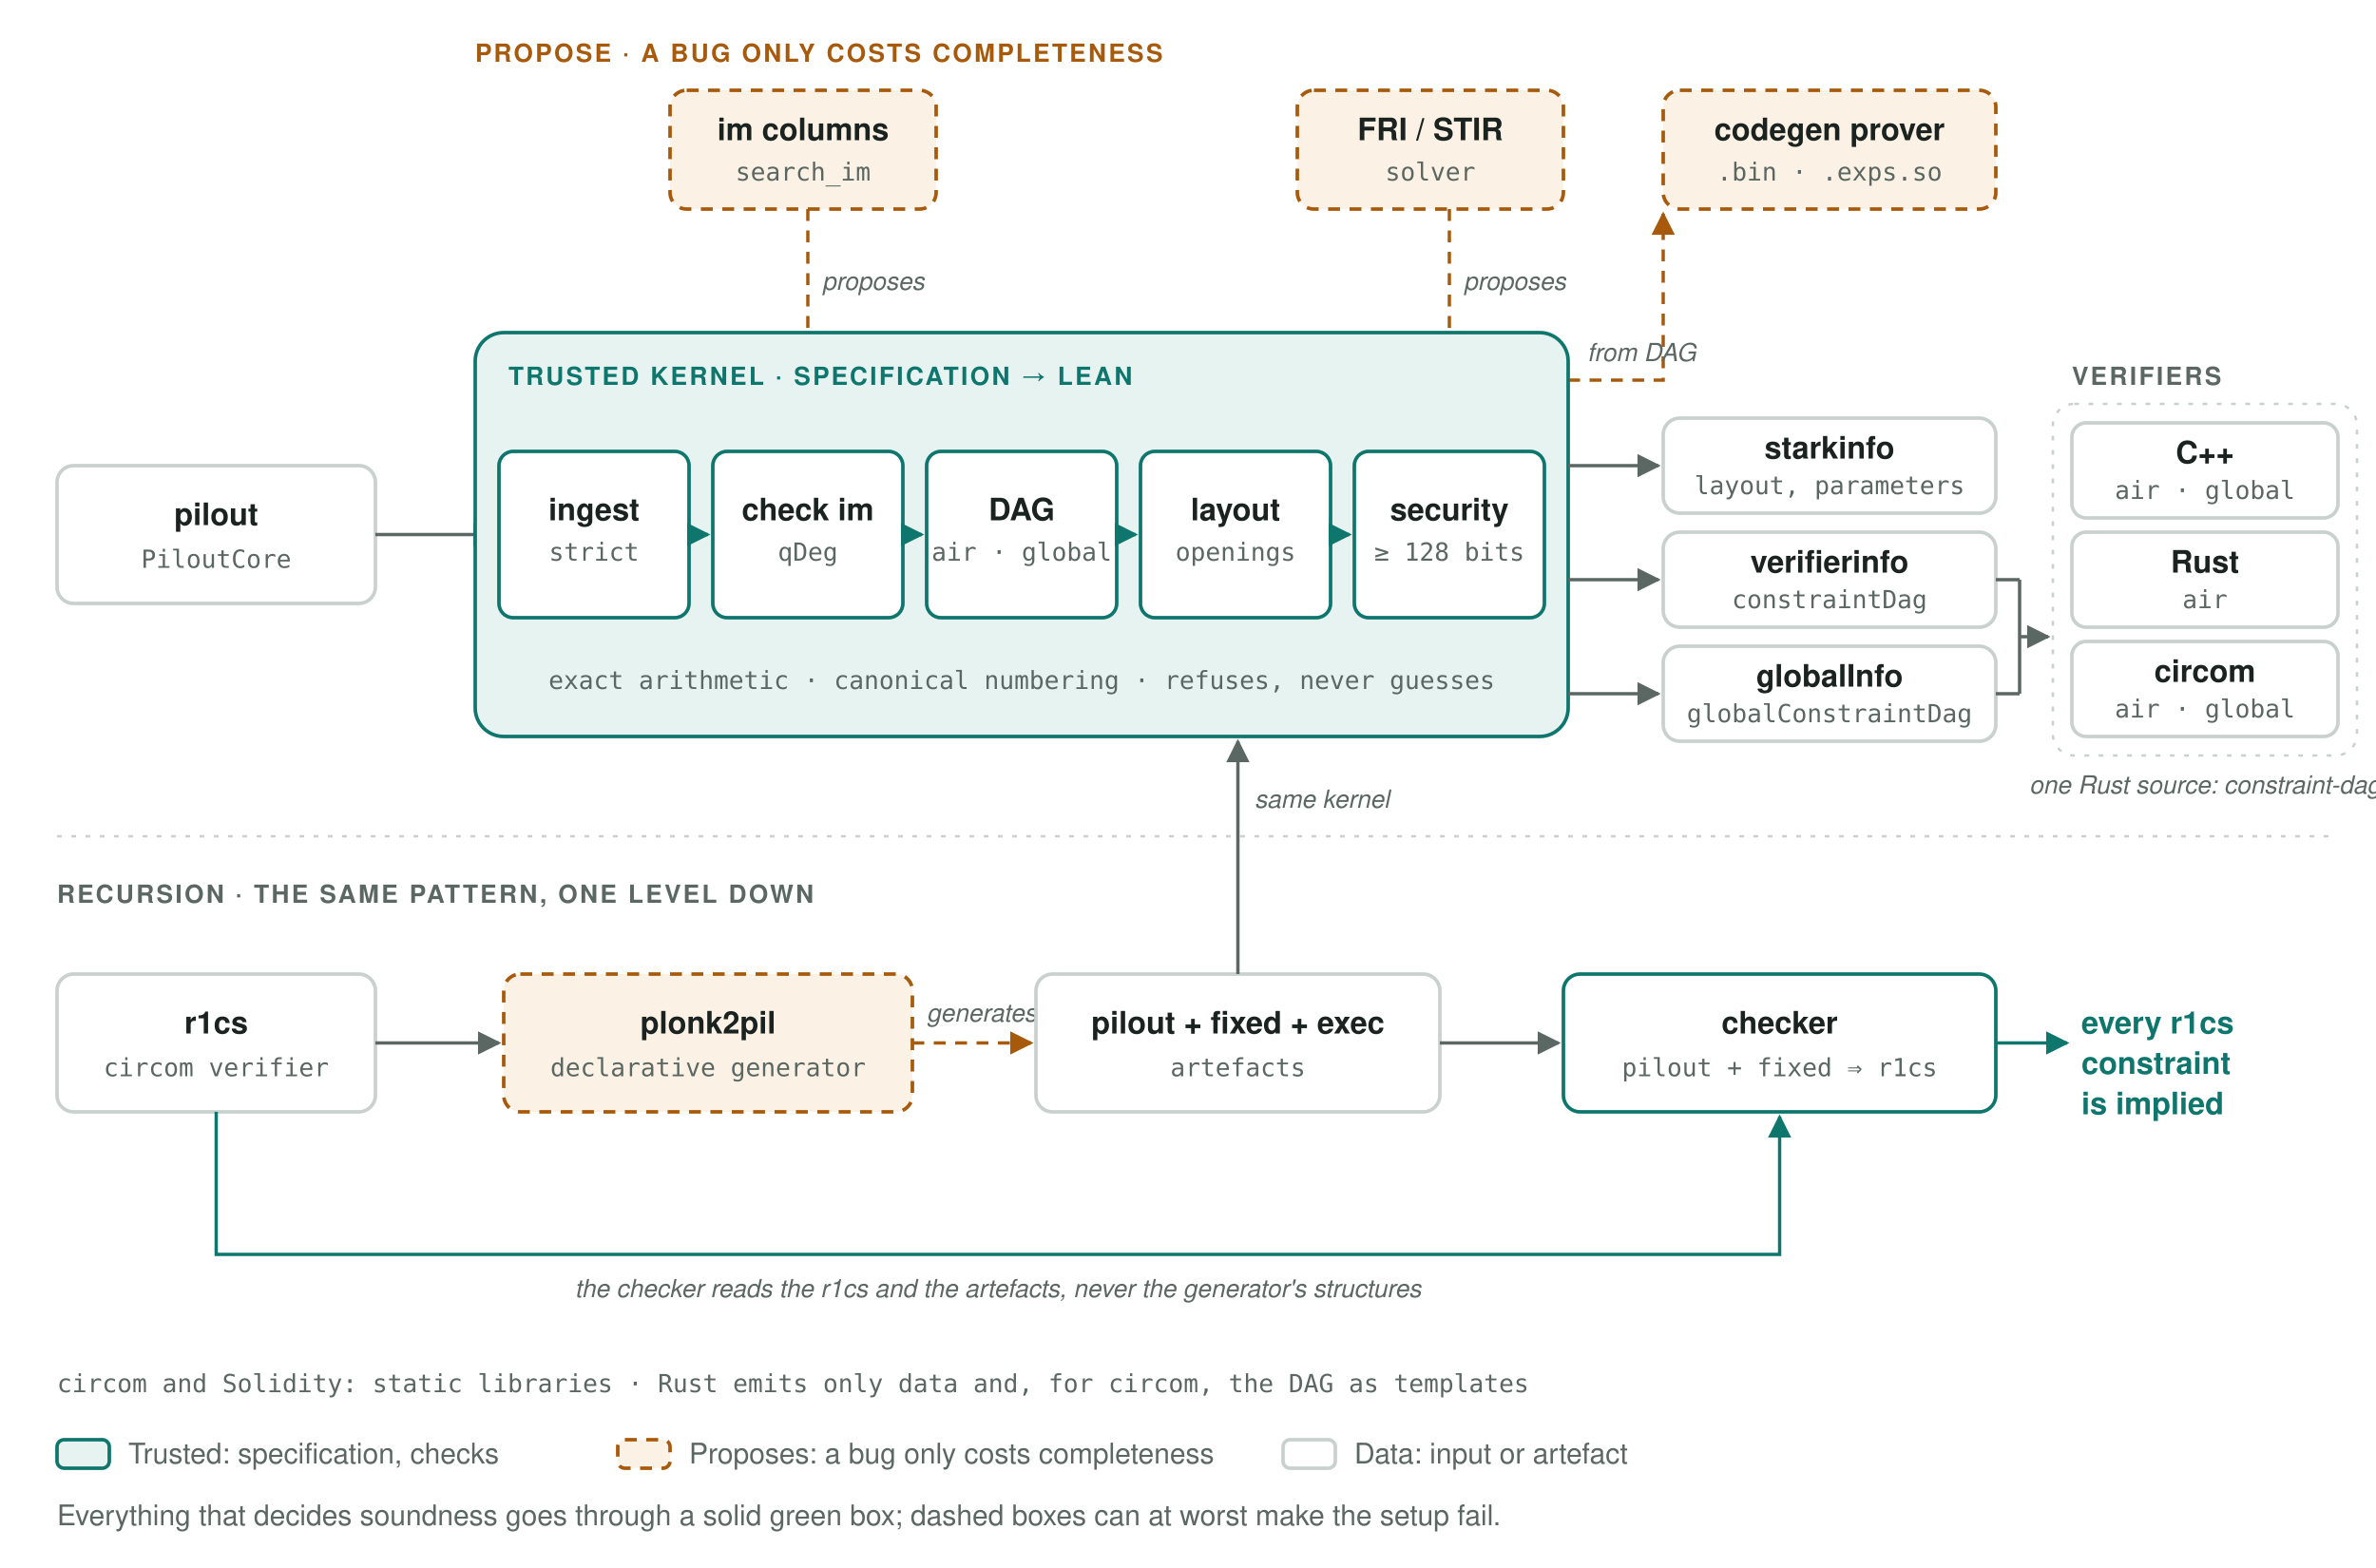
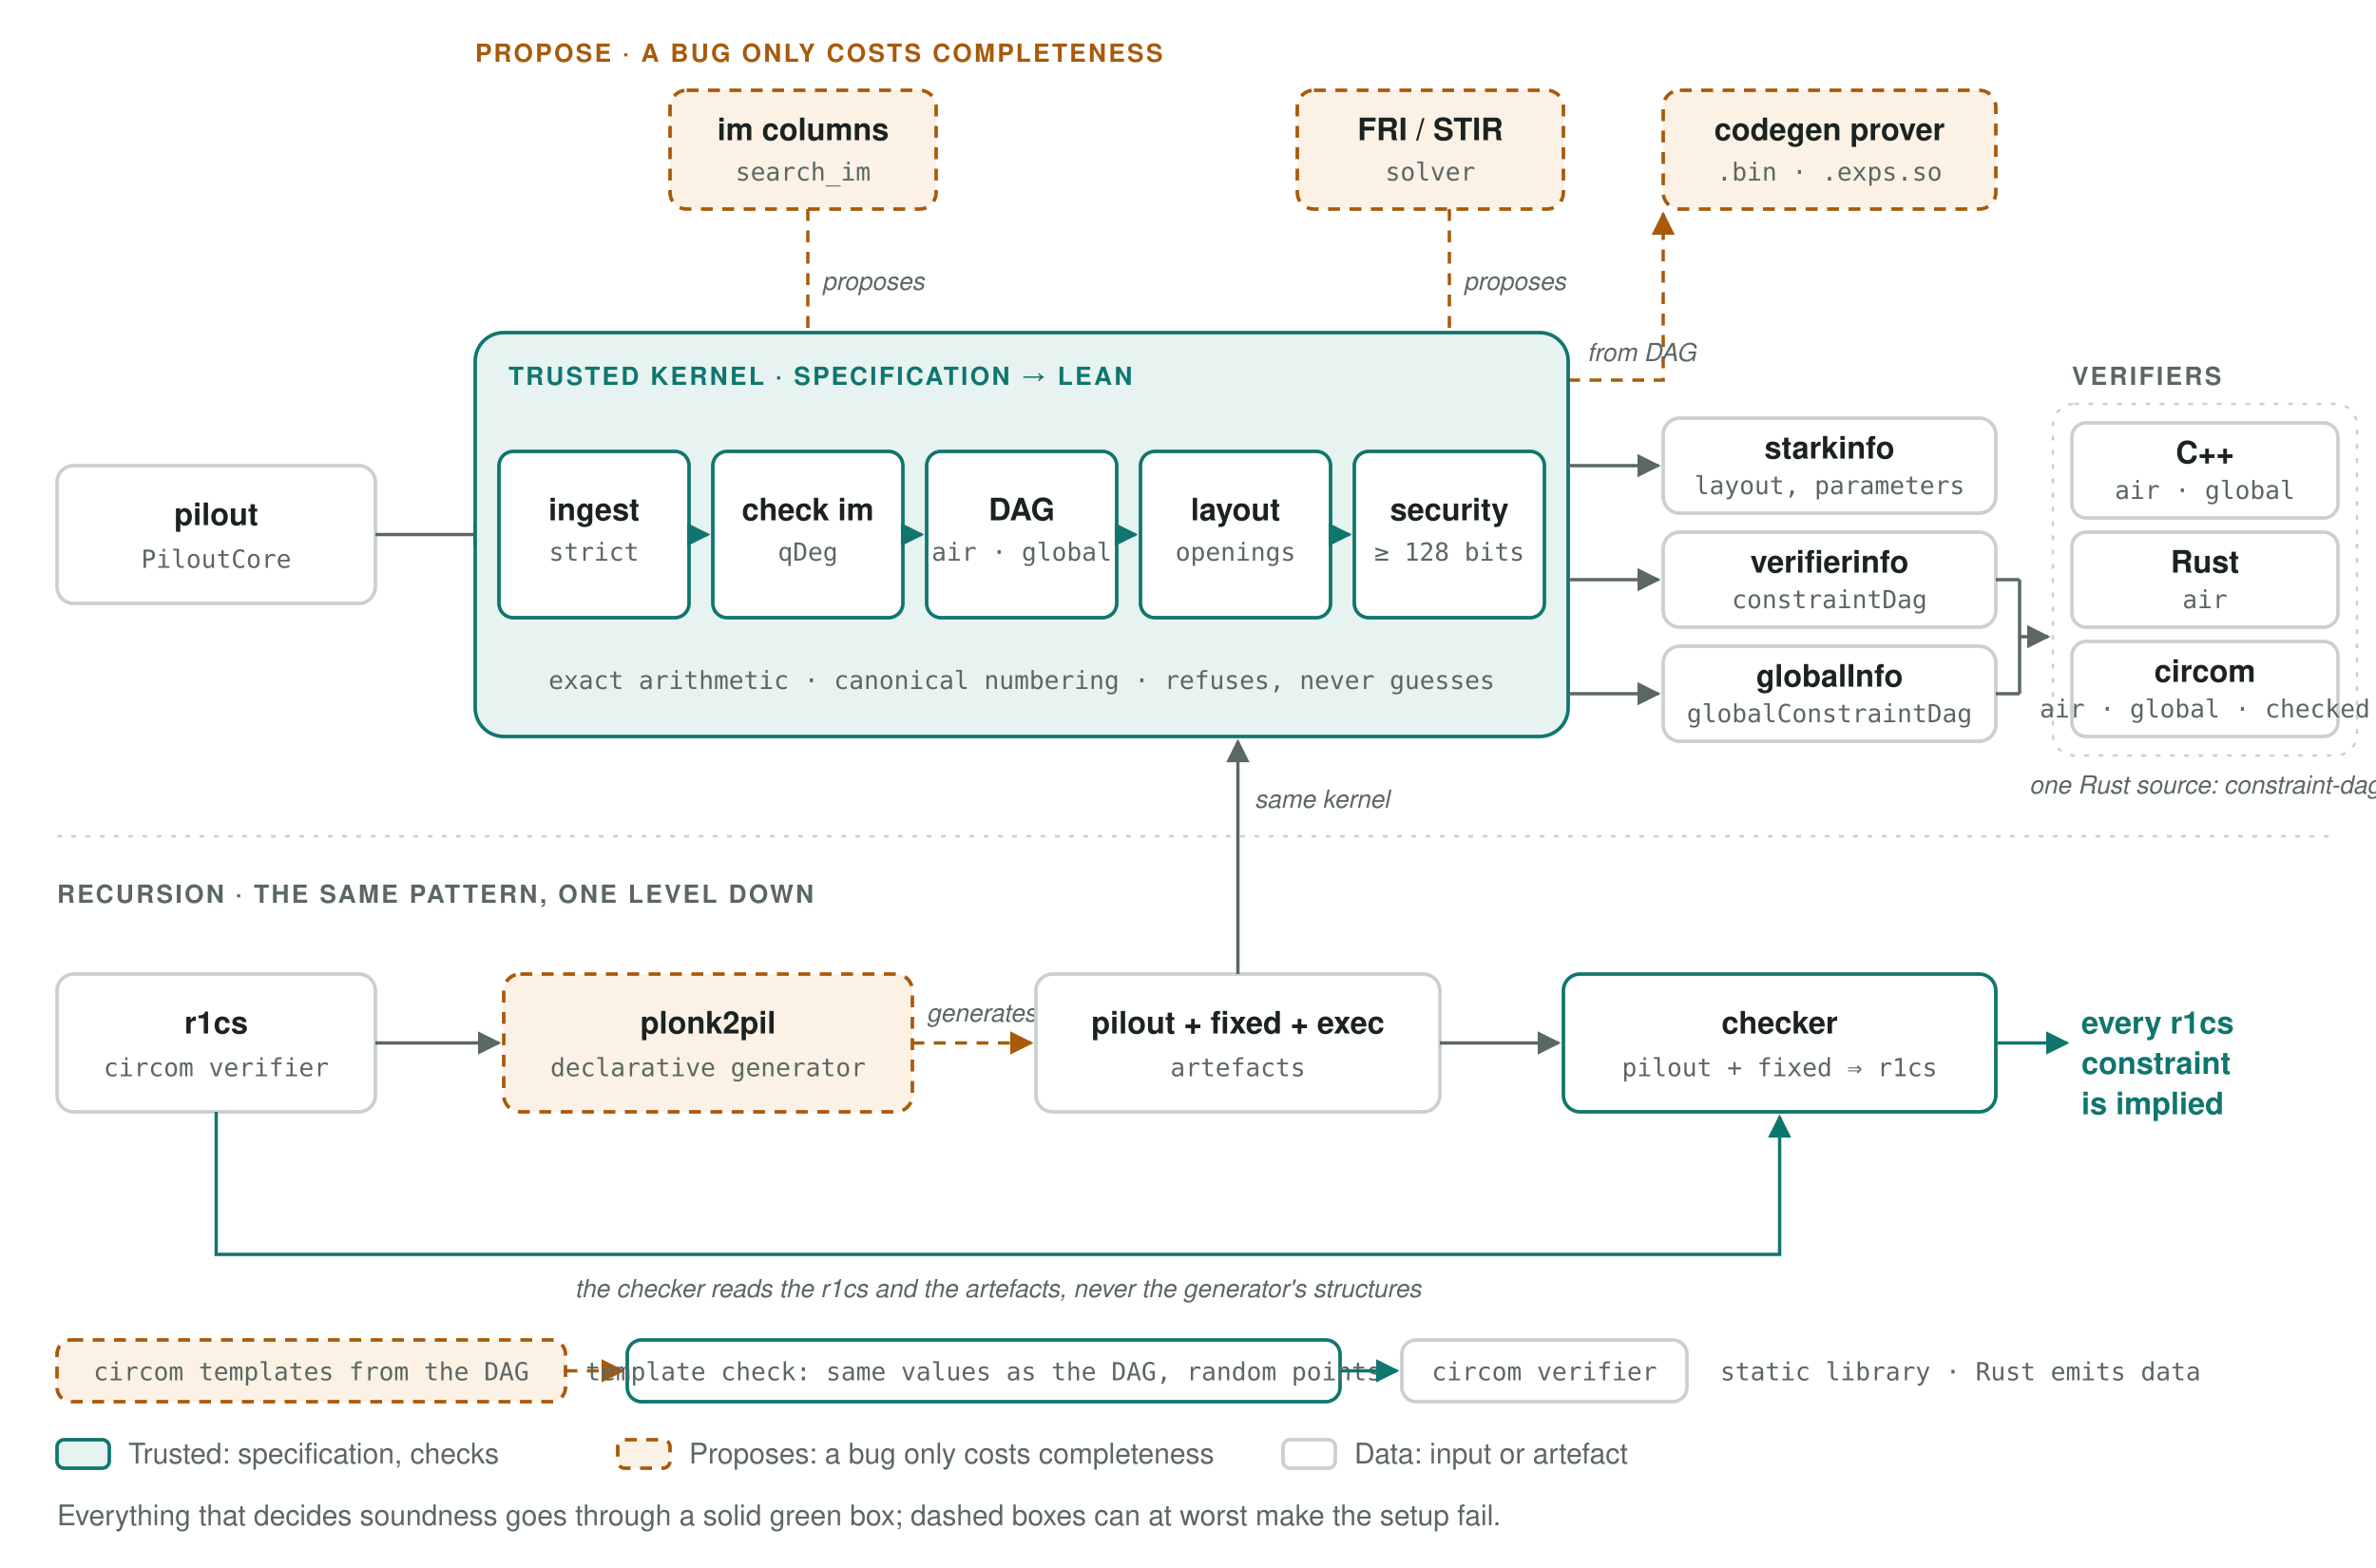
- <svg xmlns="http://www.w3.org/2000/svg" viewBox="0 0 1000 660" width="1000" height="660" role="img" aria-label="Diagram: heuristics propose, the trusted kernel checks and produces the starkinfo, the air constraint DAG and the global constraint DAG, which every verifier reads through one Rust crate; in recursion, plonk2pil generates the artefacts and a trusted checker verifies they implement exactly the r1cs.">
+ <svg xmlns="http://www.w3.org/2000/svg" viewBox="0 0 1000 660" width="1000" height="660" role="img" aria-label="Diagram: heuristics propose, the trusted kernel checks and produces the starkinfo, the air constraint DAG and the global constraint DAG, which every verifier reads through one Rust crate; the circom templates rendered from the DAG are checked against it at setup; in recursion, plonk2pil generates the artefacts and a trusted checker verifies they imply every r1cs constraint.">
  <style>
  .bg { fill: #ffffff; }
  .fg { fill: #1b2321; }
  .k-frame { fill: #e6f3f1; stroke: #0f766e; stroke-width: 1.5; }
  .t-box { fill: #ffffff; stroke: #0f766e; stroke-width: 1.5; }
  .p-box { fill: #fbf1e4; stroke: #a85a0c; stroke-width: 1.5; stroke-dasharray: 5 4; }
  .d-box { fill: #ffffff; stroke: #c9d1ce; stroke-width: 1.5; }
  .band { fill: none; stroke: #c9d1ce; stroke-width: 1; stroke-dasharray: 2 4; }
  text { font-family: "IBM Plex Sans", system-ui, -apple-system, "Segoe UI", Helvetica, Arial, sans-serif; }
  .lbl { font-size: 13px; font-weight: 600; fill: #1b2321; }
  .sub { font-size: 10.5px; font-family: "IBM Plex Mono", ui-monospace, Menlo, Consolas, monospace; fill: #5b6763; }
  .eyebrow { font-size: 10.5px; font-weight: 600; letter-spacing: 0.09em; }
  .tk { fill: #0f766e; } .pk { fill: #a85a0c; } .mk { fill: #5b6763; } .ah { fill: #5b6763; }
  .edge { stroke: #5b6763; stroke-width: 1.4; fill: none; }
  .edge.p { stroke: #a85a0c; stroke-dasharray: 5 4; }
  .edge.t { stroke: #0f766e; }
  .elbl { font-size: 10.5px; fill: #5b6763; font-style: italic; }
  .note { font-size: 12px; fill: #5b6763; }
  @media (prefers-color-scheme: dark) {
    .bg { fill: #0d1117; } .fg { fill: #e3e9e6; }
    .k-frame { fill: #15302c; stroke: #4fd1c0; } .t-box { fill: #161b22; stroke: #4fd1c0; }
    .p-box { fill: #33260f; stroke: #f0b061; } .d-box { fill: #161b22; stroke: #36403d; } .band { stroke: #36403d; }
    .lbl { fill: #e3e9e6; } .sub, .elbl, .note { fill: #98a5a0; }
    .tk { fill: #4fd1c0; } .pk { fill: #f0b061; } .mk, .ah { fill: #98a5a0; }
    .edge { stroke: #98a5a0; } .edge.p { stroke: #f0b061; } .edge.t { stroke: #4fd1c0; }
  }
</style>
  <rect width="1000" height="660" class="bg" />
  <defs>
    <marker id="a" viewBox="0 0 10 10" refX="9" refY="5" markerWidth="7" markerHeight="7" orient="auto-start-reverse">
      <path d="M0 0 L10 5 L0 10 z" class="ah" />
    </marker>
    <marker id="ap" viewBox="0 0 10 10" refX="9" refY="5" markerWidth="7" markerHeight="7" orient="auto-start-reverse">
      <path d="M0 0 L10 5 L0 10 z" class="pk" />
    </marker>
    <marker id="at" viewBox="0 0 10 10" refX="9" refY="5" markerWidth="7" markerHeight="7" orient="auto-start-reverse">
      <path d="M0 0 L10 5 L0 10 z" class="tk" />
    </marker>
  </defs>
  <text x="200" y="26" class="eyebrow pk">PROPOSE · A BUG ONLY COSTS COMPLETENESS</text>
  <rect x="282" y="38" width="112" height="50" rx="7" class="p-box" />
  <text x="338" y="59" text-anchor="middle" class="lbl">im columns</text>
  <text x="338" y="76" text-anchor="middle" class="sub">search_im</text>
  <rect x="546" y="38" width="112" height="50" rx="7" class="p-box" />
  <text x="602" y="59" text-anchor="middle" class="lbl">FRI / STIR</text>
  <text x="602" y="76" text-anchor="middle" class="sub">solver</text>
  <rect x="700" y="38" width="140" height="50" rx="7" class="p-box" />
  <text x="770" y="59" text-anchor="middle" class="lbl">codegen prover</text>
  <text x="770" y="76" text-anchor="middle" class="sub">.bin · .exps.so</text>
  <path d="M340 88 V188" class="edge p" marker-end="url(#ap)" />
  <text x="346" y="122" class="elbl">proposes</text>
  <path d="M610 88 V188" class="edge p" marker-end="url(#ap)" />
  <text x="616" y="122" class="elbl">proposes</text>
  <path d="M660 160 H700 V90" class="edge p" marker-end="url(#ap)" />
  <text x="668" y="152" class="elbl">from DAG</text>
  <rect x="24" y="196" width="134" height="58" rx="7" class="d-box" />
  <text x="91" y="221" text-anchor="middle" class="lbl">pilout</text>
  <text x="91" y="239" text-anchor="middle" class="sub">PiloutCore</text>
  <path d="M158 225 H208" class="edge" marker-end="url(#a)" />
  <rect x="200" y="140" width="460" height="170" rx="12" class="k-frame" />
  <text x="214" y="162" class="eyebrow tk">TRUSTED KERNEL · SPECIFICATION → LEAN</text>
  <rect x="210" y="190" width="80" height="70" rx="6" class="t-box" />
  <text x="250" y="219" text-anchor="middle" class="lbl">ingest</text>
  <text x="250" y="236" text-anchor="middle" class="sub">strict</text>
  <rect x="300" y="190" width="80" height="70" rx="6" class="t-box" />
  <text x="340" y="219" text-anchor="middle" class="lbl">check im</text>
  <text x="340" y="236" text-anchor="middle" class="sub">qDeg</text>
  <rect x="390" y="190" width="80" height="70" rx="6" class="t-box" />
  <text x="430" y="219" text-anchor="middle" class="lbl">DAG</text>
  <text x="430" y="236" text-anchor="middle" class="sub">air · global</text>
  <rect x="480" y="190" width="80" height="70" rx="6" class="t-box" />
  <text x="520" y="219" text-anchor="middle" class="lbl">layout</text>
  <text x="520" y="236" text-anchor="middle" class="sub">openings</text>
  <rect x="570" y="190" width="80" height="70" rx="6" class="t-box" />
  <text x="610" y="219" text-anchor="middle" class="lbl">security</text>
  <text x="610" y="236" text-anchor="middle" class="sub">≥ 128 bits</text>
  <path d="M290 225 H298" class="edge t" marker-end="url(#at)" />
  <path d="M380 225 H388" class="edge t" marker-end="url(#at)" />
  <path d="M470 225 H478" class="edge t" marker-end="url(#at)" />
  <path d="M560 225 H568" class="edge t" marker-end="url(#at)" />
  <text x="430" y="290" text-anchor="middle" class="sub">exact arithmetic · canonical numbering · refuses, never guesses</text>
  <path d="M660 196 H698" class="edge" marker-end="url(#a)" />
  <path d="M660 244 H698" class="edge" marker-end="url(#a)" />
  <path d="M660 292 H698" class="edge" marker-end="url(#a)" />
  <rect x="700" y="176" width="140" height="40" rx="7" class="d-box" />
  <text x="770" y="193" text-anchor="middle" class="lbl">starkinfo</text>
  <text x="770" y="208" text-anchor="middle" class="sub">layout, parameters</text>
  <rect x="700" y="224" width="140" height="40" rx="7" class="d-box" />
  <text x="770" y="241" text-anchor="middle" class="lbl">verifierinfo</text>
  <text x="770" y="256" text-anchor="middle" class="sub">constraintDag</text>
  <rect x="700" y="272" width="140" height="40" rx="7" class="d-box" />
  <text x="770" y="289" text-anchor="middle" class="lbl">globalInfo</text>
  <text x="770" y="304" text-anchor="middle" class="sub">globalConstraintDag</text>
  <text x="872" y="162" class="eyebrow mk">VERIFIERS</text>
  <rect x="864" y="170" width="128" height="148" rx="9" class="band" />
  <path d="M840 244 H850 M840 292 H850 M850 244 V292" class="edge" />
  <path d="M850 268 H862" class="edge" marker-end="url(#a)" />
  <rect x="872" y="178" width="112" height="40" rx="6" class="d-box" />
  <text x="928" y="195" text-anchor="middle" class="lbl">C++</text>
  <text x="928" y="210" text-anchor="middle" class="sub">air · global</text>
  <rect x="872" y="224" width="112" height="40" rx="6" class="d-box" />
  <text x="928" y="241" text-anchor="middle" class="lbl">Rust</text>
  <text x="928" y="256" text-anchor="middle" class="sub">air</text>
  <rect x="872" y="270" width="112" height="40" rx="6" class="d-box" />
  <text x="928" y="287" text-anchor="middle" class="lbl">circom</text>
-   <text x="928" y="302" text-anchor="middle" class="sub">air · global</text>
+   <text x="928" y="302" text-anchor="middle" class="sub">air · global · checked</text>
  <text x="928" y="334" text-anchor="middle" class="elbl">one Rust source: constraint-dag</text>
  <line x1="24" y1="352" x2="984" y2="352" class="band" />
  <text x="24" y="380" class="eyebrow mk">RECURSION · THE SAME PATTERN, ONE LEVEL DOWN</text>
  <rect x="24" y="410" width="134" height="58" rx="7" class="d-box" />
  <text x="91" y="435" text-anchor="middle" class="lbl">r1cs</text>
  <text x="91" y="453" text-anchor="middle" class="sub">circom verifier</text>
  <path d="M158 439 H210" class="edge" marker-end="url(#a)" />
  <rect x="212" y="410" width="172" height="58" rx="7" class="p-box" />
  <text x="298" y="435" text-anchor="middle" class="lbl">plonk2pil</text>
  <text x="298" y="453" text-anchor="middle" class="sub">declarative generator</text>
  <path d="M384 439 H434" class="edge p" marker-end="url(#ap)" />
  <text x="390" y="430" class="elbl">generates</text>
  <rect x="436" y="410" width="170" height="58" rx="7" class="d-box" />
  <text x="521" y="435" text-anchor="middle" class="lbl">pilout + fixed + exec</text>
  <text x="521" y="453" text-anchor="middle" class="sub">artefacts</text>
  <path d="M606 439 H656" class="edge" marker-end="url(#a)" />
  <rect x="658" y="410" width="182" height="58" rx="7" class="t-box" />
  <text x="749" y="435" text-anchor="middle" class="lbl">checker</text>
  <text x="749" y="453" text-anchor="middle" class="sub">pilout + fixed ⇒ r1cs</text>
  <path d="M840 439 H870" class="edge t" marker-end="url(#at)" />
  <text x="876" y="435" class="lbl tk">every r1cs</text>
  <text x="876" y="452" class="lbl tk">constraint</text>
  <text x="876" y="469" class="lbl tk">is implied</text>
  <path d="M91 468 V528 H749 V470" class="edge t" marker-end="url(#at)" />
  <text x="420" y="546" text-anchor="middle" class="elbl">the checker reads the r1cs and the artefacts, never the generator's structures</text>
  <path d="M521 410 V312" class="edge" marker-end="url(#a)" />
  <text x="528" y="340" class="elbl">same kernel</text>
-   <text x="24" y="586" class="sub">circom and Solidity: static libraries · Rust emits only data and, for circom, the DAG as templates</text>
+   <rect x="24" y="564" width="214" height="26" rx="6" class="p-box" />
+   <text x="131" y="581" text-anchor="middle" class="sub">circom templates from the DAG</text>
+   <path d="M238 577 H262" class="edge p" marker-end="url(#ap)" />
+   <rect x="264" y="564" width="300" height="26" rx="6" class="t-box" />
+   <text x="414" y="581" text-anchor="middle" class="sub">template check: same values as the DAG, random points</text>
+   <path d="M564 577 H588" class="edge t" marker-end="url(#at)" />
+   <rect x="590" y="564" width="120" height="26" rx="6" class="d-box" />
+   <text x="650" y="581" text-anchor="middle" class="sub">circom verifier</text>
+   <text x="724" y="581" class="sub">static library · Rust emits data</text>
  <rect x="24" y="606" width="22" height="12" rx="3" class="k-frame" />
  <text x="54" y="616" class="note">Trusted: specification, checks</text>
  <rect x="260" y="606" width="22" height="12" rx="3" class="p-box" />
  <text x="290" y="616" class="note">Proposes: a bug only costs completeness</text>
  <rect x="540" y="606" width="22" height="12" rx="3" class="d-box" />
  <text x="570" y="616" class="note">Data: input or artefact</text>
  <text x="24" y="642" class="note">Everything that decides soundness goes through a solid green box; dashed boxes can at worst make the setup fail.</text>
</svg>
